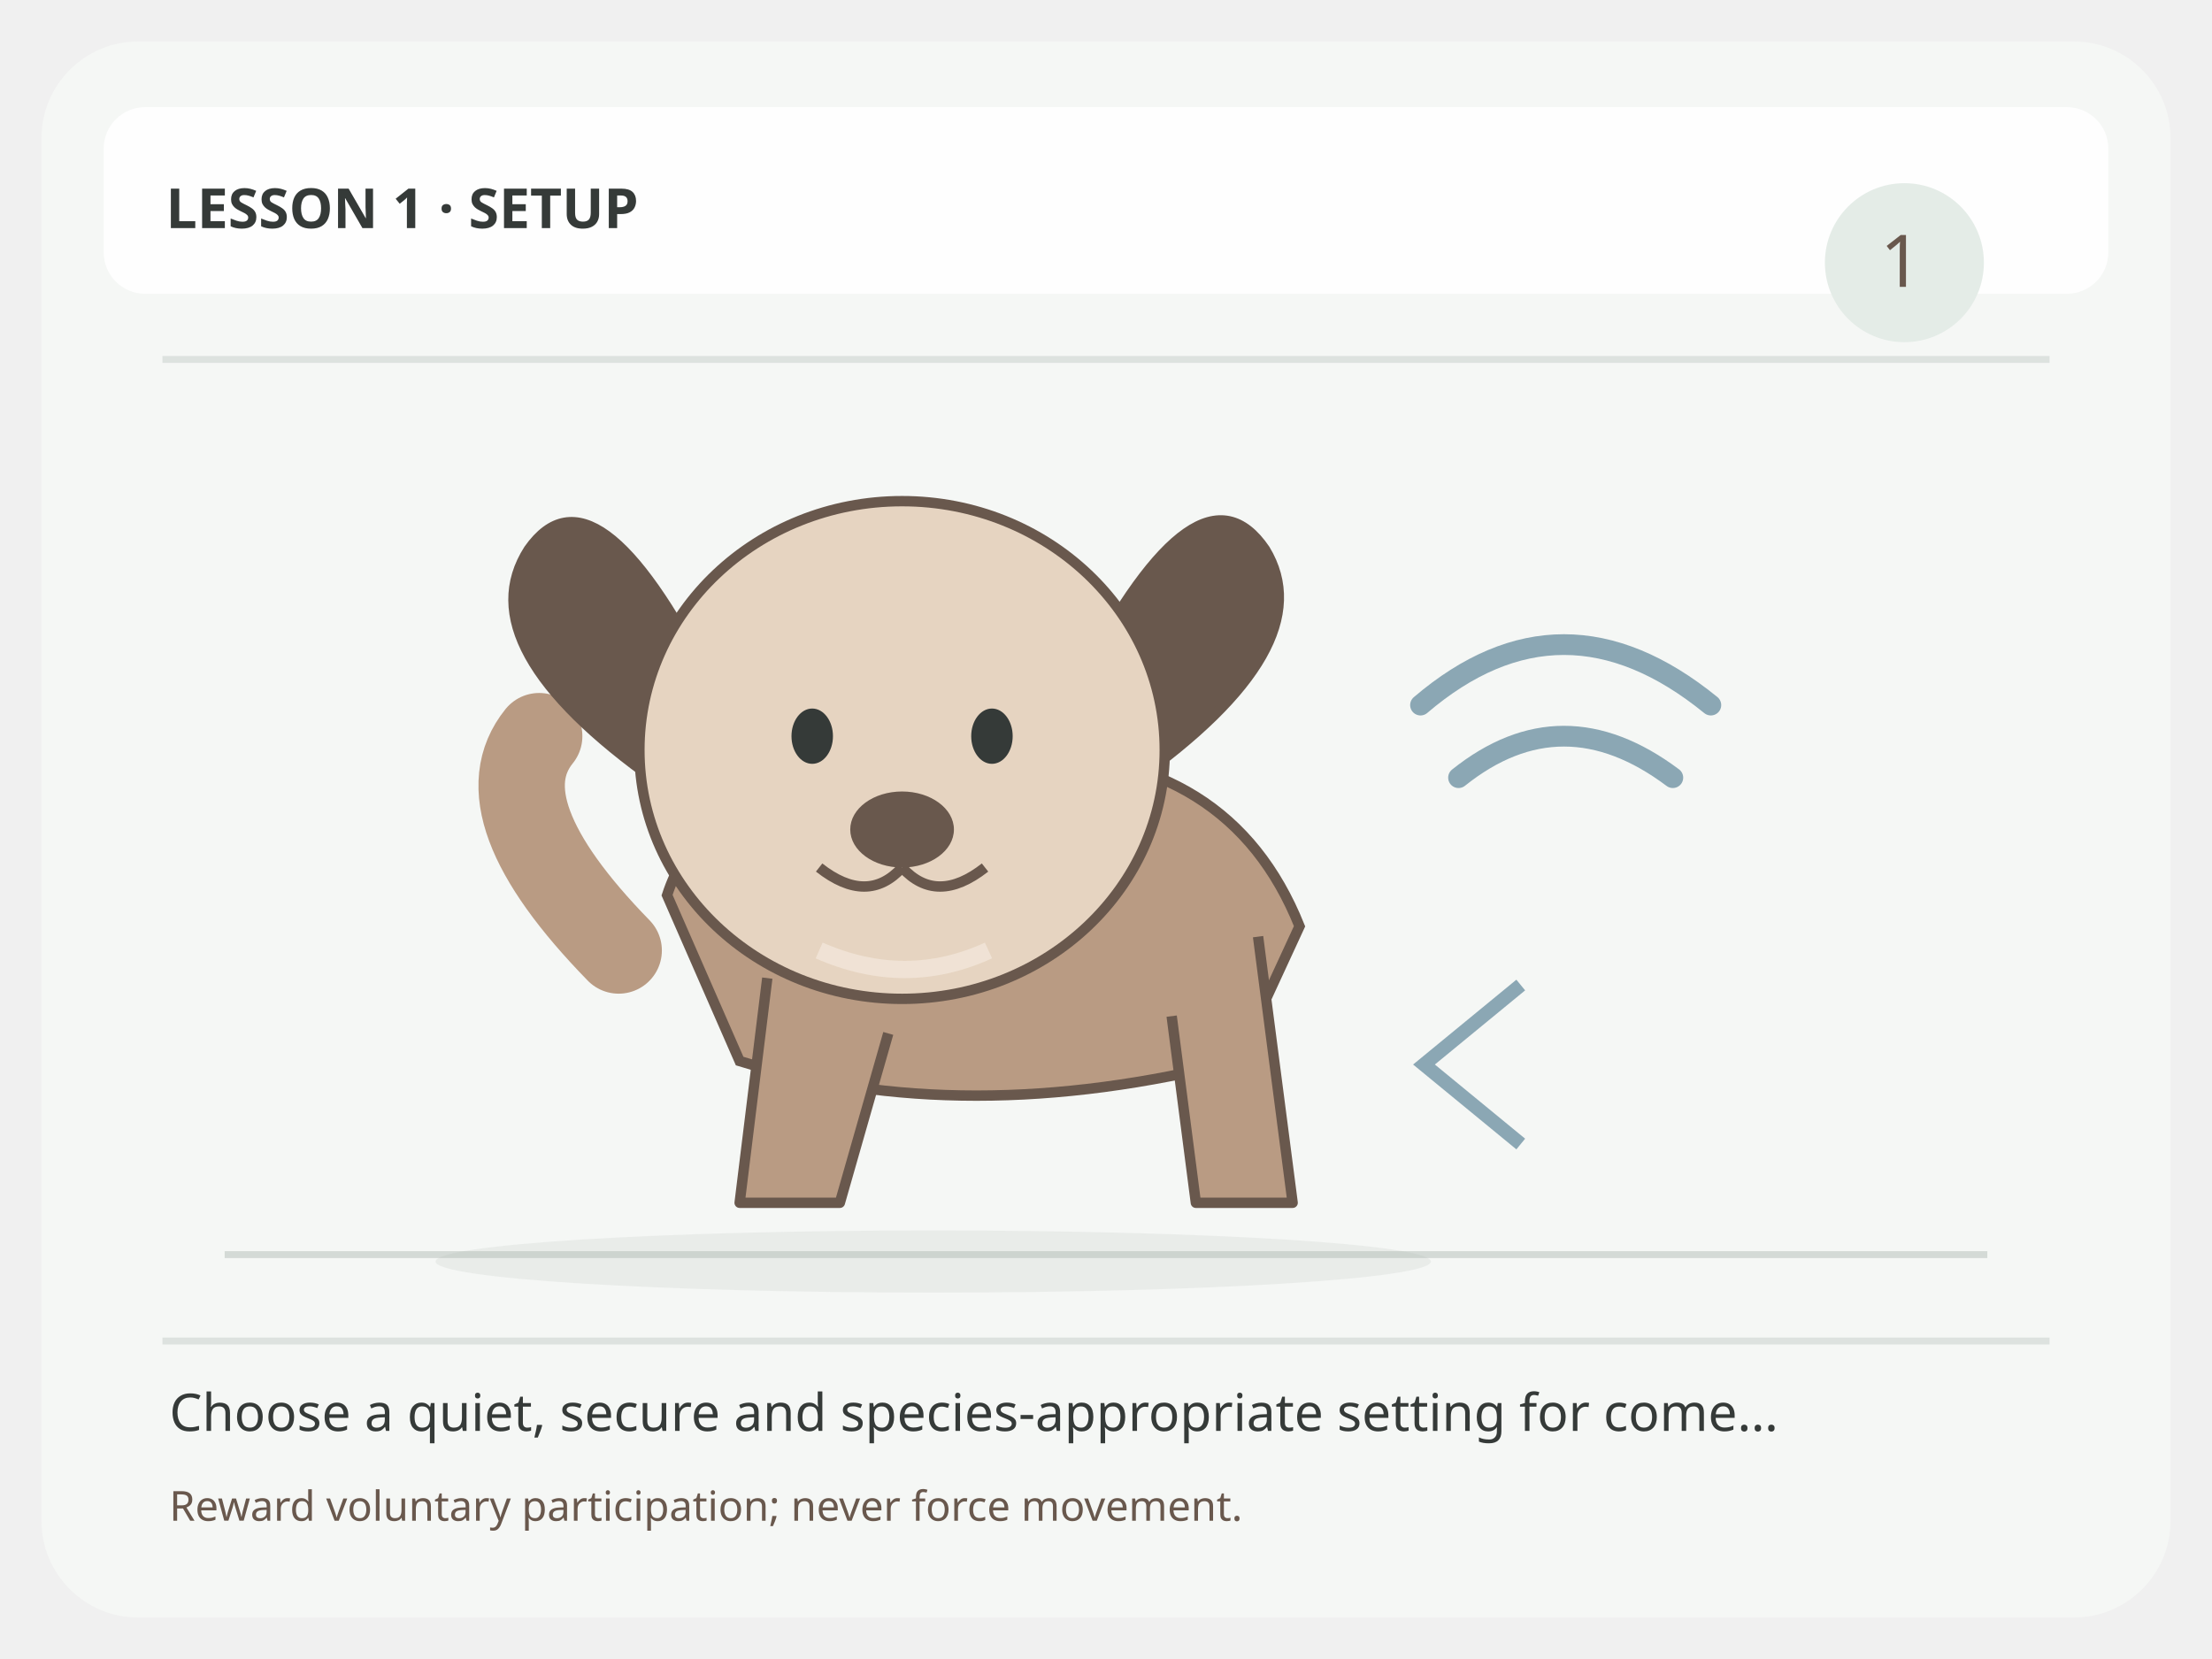
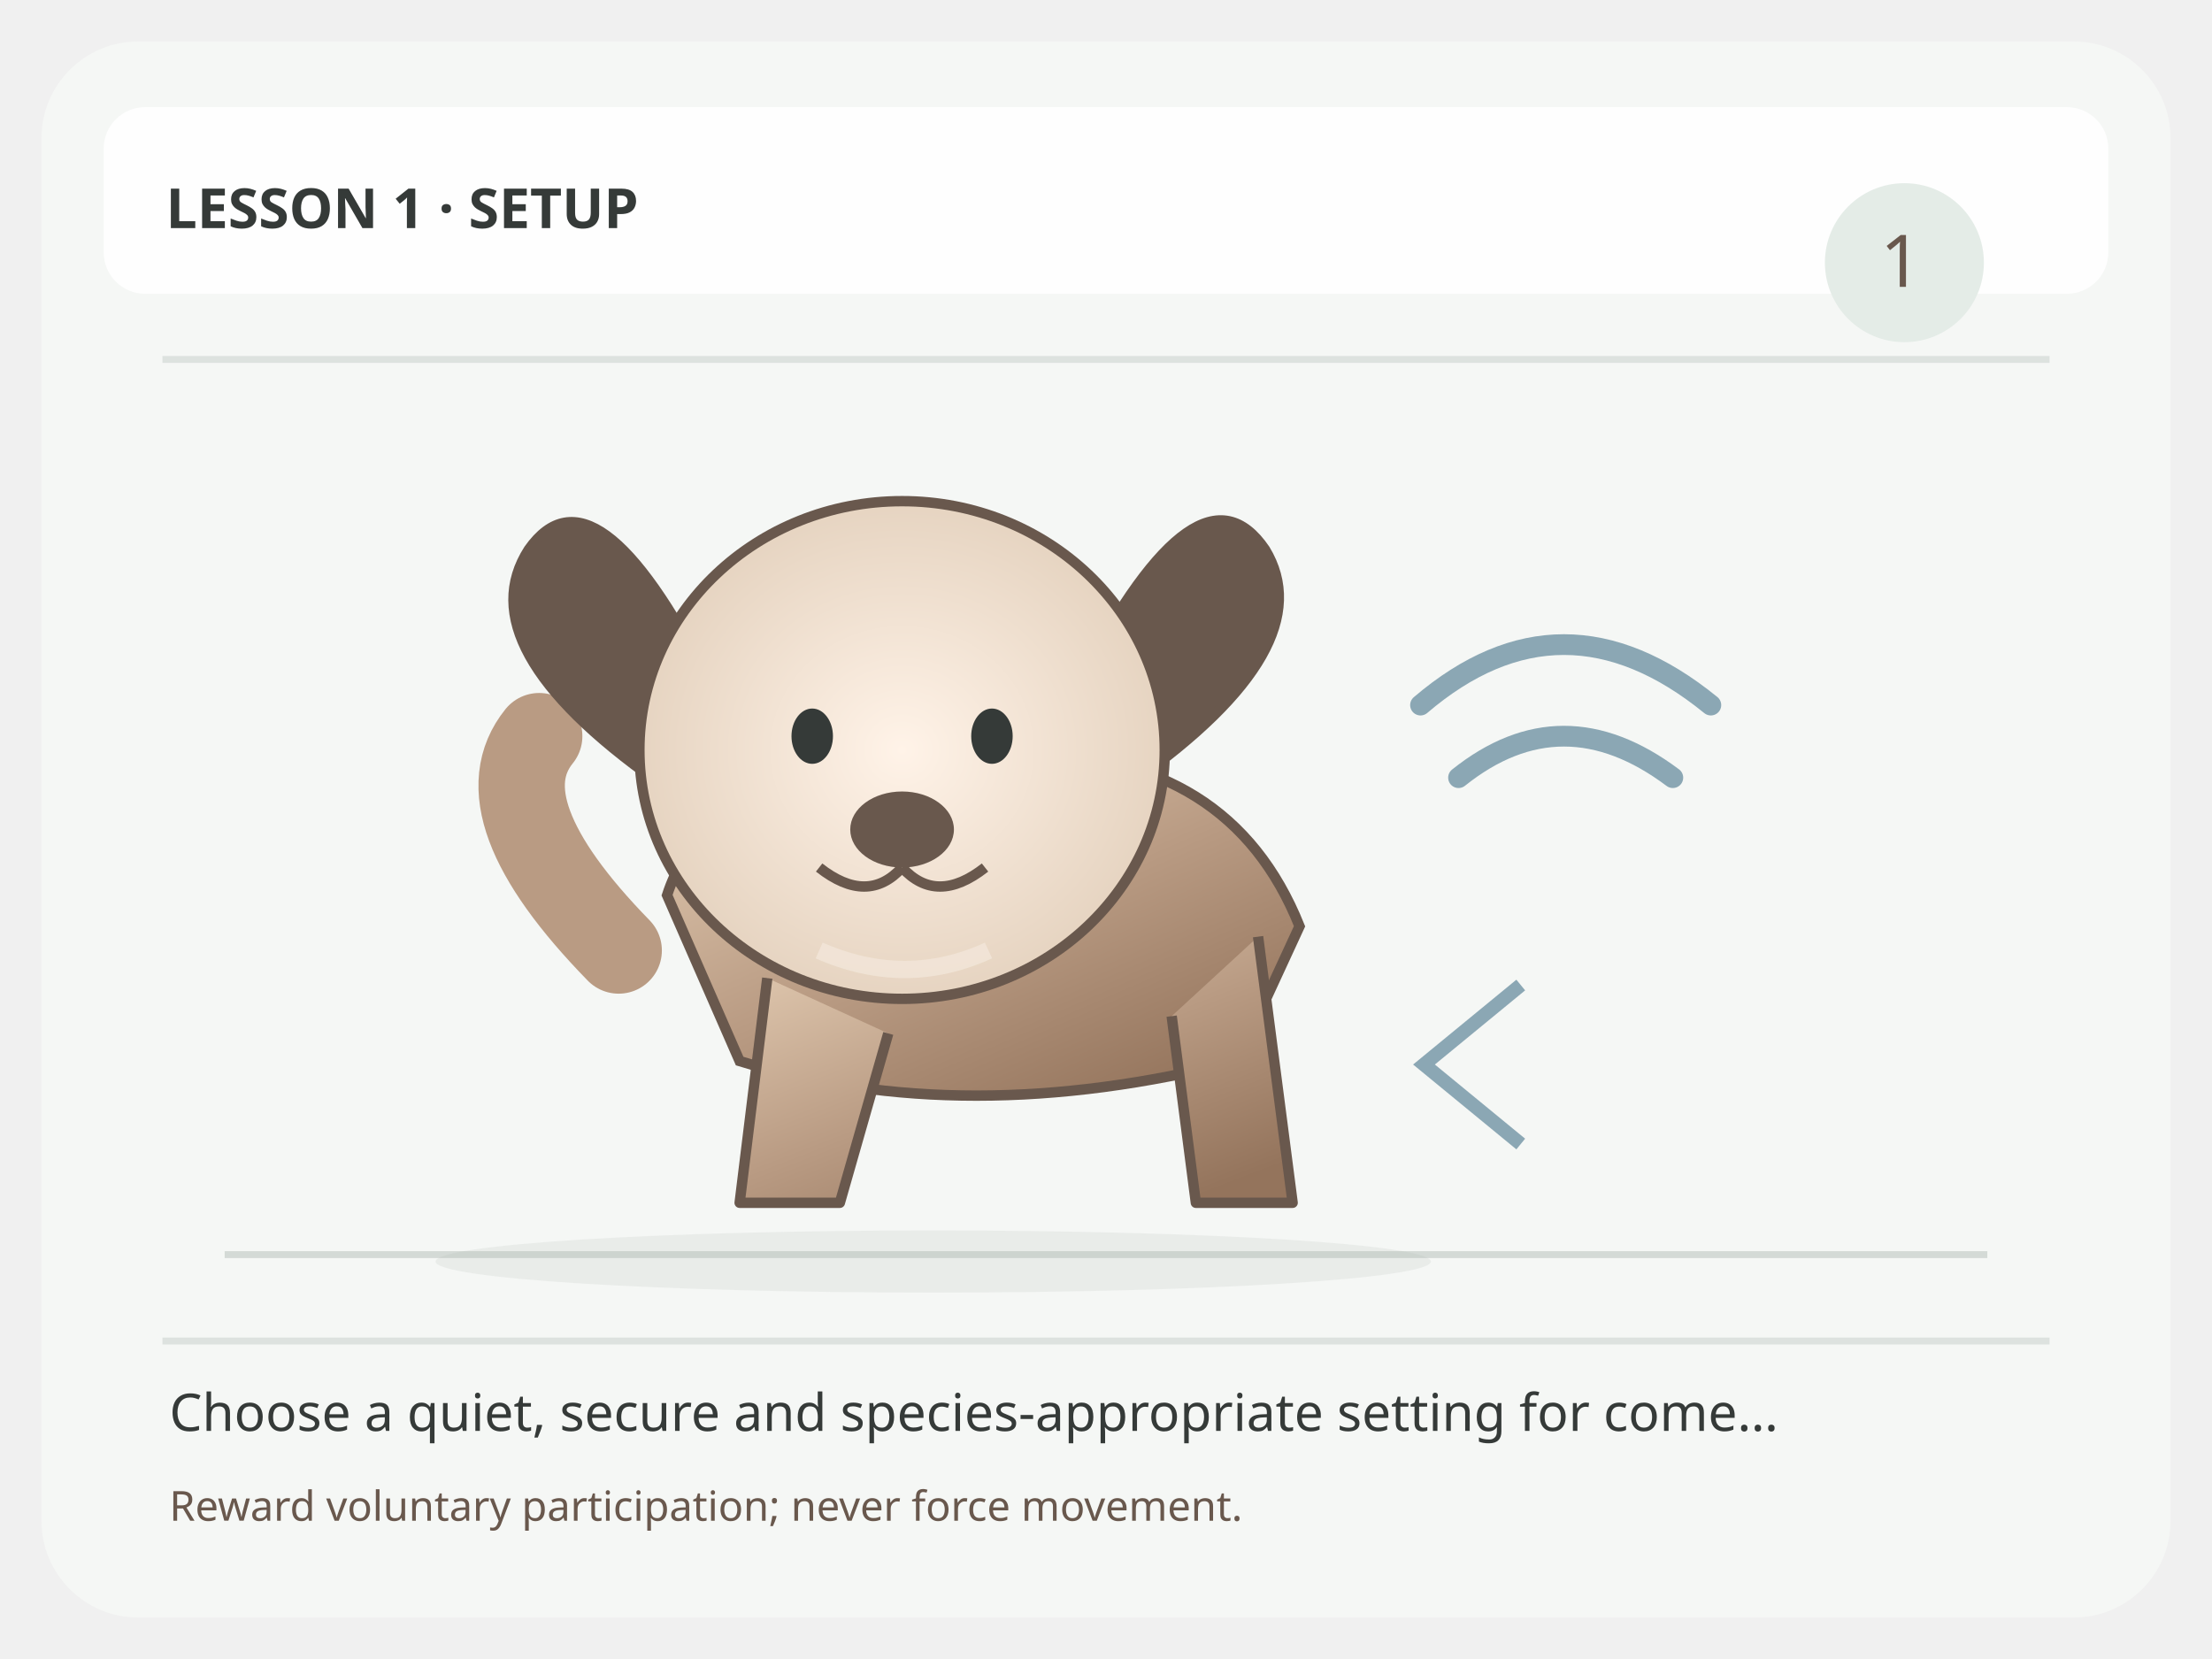
<svg xmlns="http://www.w3.org/2000/svg" viewBox="0 0 640 480" role="img" aria-labelledby="title description">
+   <defs>
+     <linearGradient id="fur" x1="0" y1="0" x2=".8" y2="1">
+       <stop offset="0" stop-color="#E5CEB5" />
+       <stop offset=".55" stop-color="#B99B83" />
+       <stop offset="1" stop-color="#94745C" />
+     </linearGradient>
+     <radialGradient id="muzzle">
+       <stop stop-color="#FFF3E8" />
+       <stop offset="1" stop-color="#E6D4C1" />
+     </radialGradient>
+   </defs>
+   <style>text,tspan{font-family:"Poppins",sans-serif!important}</style>
  <rect x="12" y="12" width="616" height="456" rx="28" fill="#F5F7F5" />
  <rect x="30" y="31" width="580" height="54" rx="12" fill="#FFFFFF" opacity=".9" />
-   <text x="48" y="66" font-family="sans-serif" font-size="16" font-weight="700" fill="#353A38">LESSON 1 · SETUP</text>
+   <text x="48" y="66" font-family="Poppins, sans-serif" font-size="16" font-weight="700" fill="#353A38">LESSON 1 · SETUP</text>
  <g>
    <circle cx="551" cy="76" r="23" fill="#E4ECE7" />
-     <text x="544" y="83" font-family="sans-serif" font-size="21" fill="#69584D">1</text>
+     <text x="544" y="83" font-family="Poppins, sans-serif" font-size="21" fill="#69584D">1</text>
  </g>
  <path d="M47 104h546" stroke="#DDE2DF" stroke-width="2" />
  <path d="M65 363h510" stroke="#D4DAD6" stroke-width="2" />
  <ellipse cx="270" cy="365" rx="144" ry="9" fill="#A9B0AB" opacity=".15" />
  <path d="M411 204q41-35 84 0m-73 21q30-24 62 0" stroke="#8BA7B4" stroke-width="6" fill="none" stroke-linecap="round" />
  <path d="M440 285l-28 23 28 23" fill="none" stroke="#8BA7B4" stroke-width="4" />
  <g transform="translate(0 0)">
    <path d="M179 275Q139 234 156 213" fill="none" stroke="#B99B83" stroke-width="25" stroke-linecap="round" />
-     <path d="M193 259Q208 213 296 218Q356 218 376 268L358 307Q279 327 214 307Z" fill="#B99B83" stroke="#69584D" stroke-width="3" />
-     <path d="M222 283l-8 65h29l14-49m82-5 7 54h28l-10-77" fill="#B99B83" stroke="#69584D" stroke-width="3" stroke-linejoin="round" />
+     <path d="M193 259Q208 213 296 218Q356 218 376 268L358 307Q279 327 214 307Z" fill="url(#fur)" stroke="#69584D" stroke-width="3" />
+     <path d="M222 283l-8 65h29l14-49m82-5 7 54h28l-10-77" fill="url(#fur)" stroke="#69584D" stroke-width="3" stroke-linejoin="round" />
    <path d="M205 197q-33-65-52-38-18 28 37 67m123-30q34-65 53-37 17 28-38 67" fill="#69584D" stroke="#69584D" stroke-width="3" />
-     <ellipse cx="261" cy="217" rx="76" ry="72" fill="#E6D4C1" stroke="#69584D" stroke-width="3" />
+     <ellipse cx="261" cy="217" rx="76" ry="72" fill="url(#muzzle)" stroke="#69584D" stroke-width="3" />
    <ellipse cx="235" cy="213" rx="6" ry="8" fill="#353A38" />
    <ellipse cx="287" cy="213" rx="6" ry="8" fill="#353A38" />
    <ellipse cx="261" cy="240" rx="15" ry="11" fill="#69584D" />
    <path d="M261 251q-10 11-24 0m24 0q10 11 24 0" stroke="#69584D" stroke-width="3" fill="none" />
    <path d="M237 275q25 11 49 0" stroke="#F2E6D9" stroke-width="5" fill="none" opacity=".8" />
  </g>
  <path d="M47 388h546" stroke="#DDE2DF" stroke-width="2" />
-   <text x="49" y="414" font-family="sans-serif" font-size="15" fill="#353A38">Choose a quiet, secure and species-appropriate setting for come…</text>
-   <text x="49" y="440" font-family="sans-serif" font-size="12" fill="#69584D">Reward voluntary participation; never force movement.</text>
+   <text x="49" y="414" font-family="Poppins, sans-serif" font-size="15" fill="#353A38">Choose a quiet, secure and species-appropriate setting for come…</text>
+   <text x="49" y="440" font-family="Poppins, sans-serif" font-size="12" fill="#69584D">Reward voluntary participation; never force movement.</text>
</svg>
